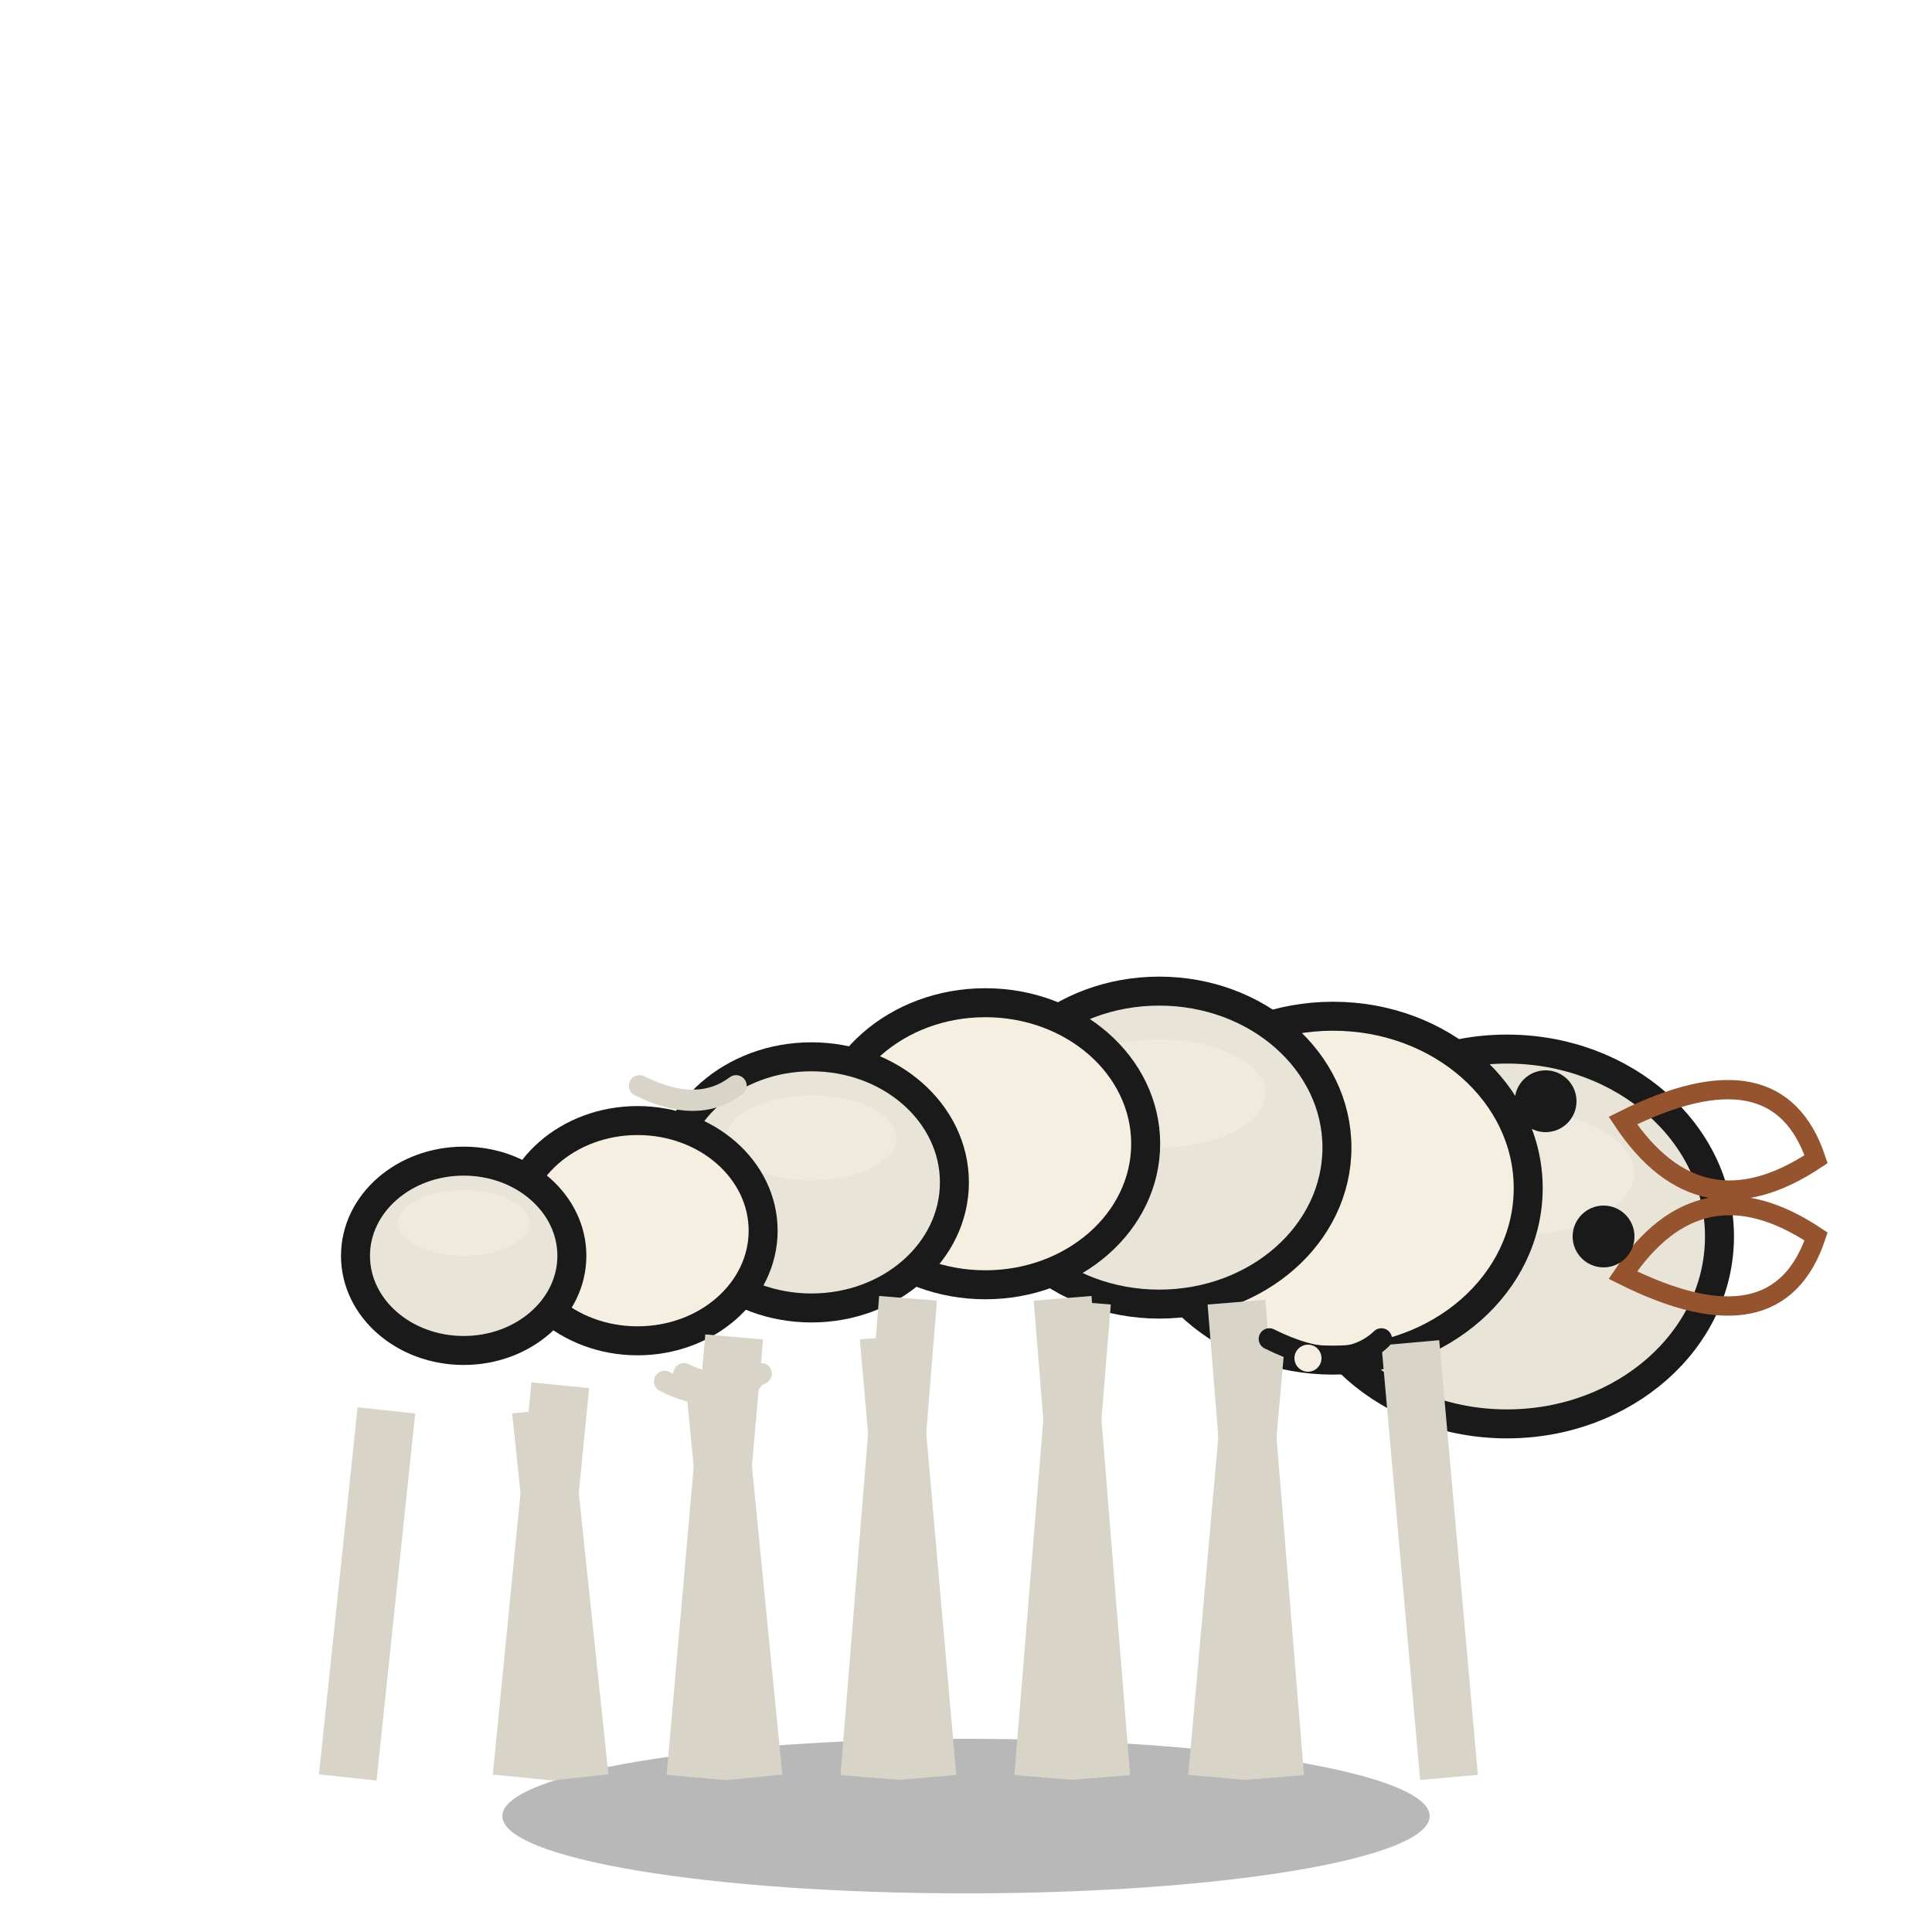
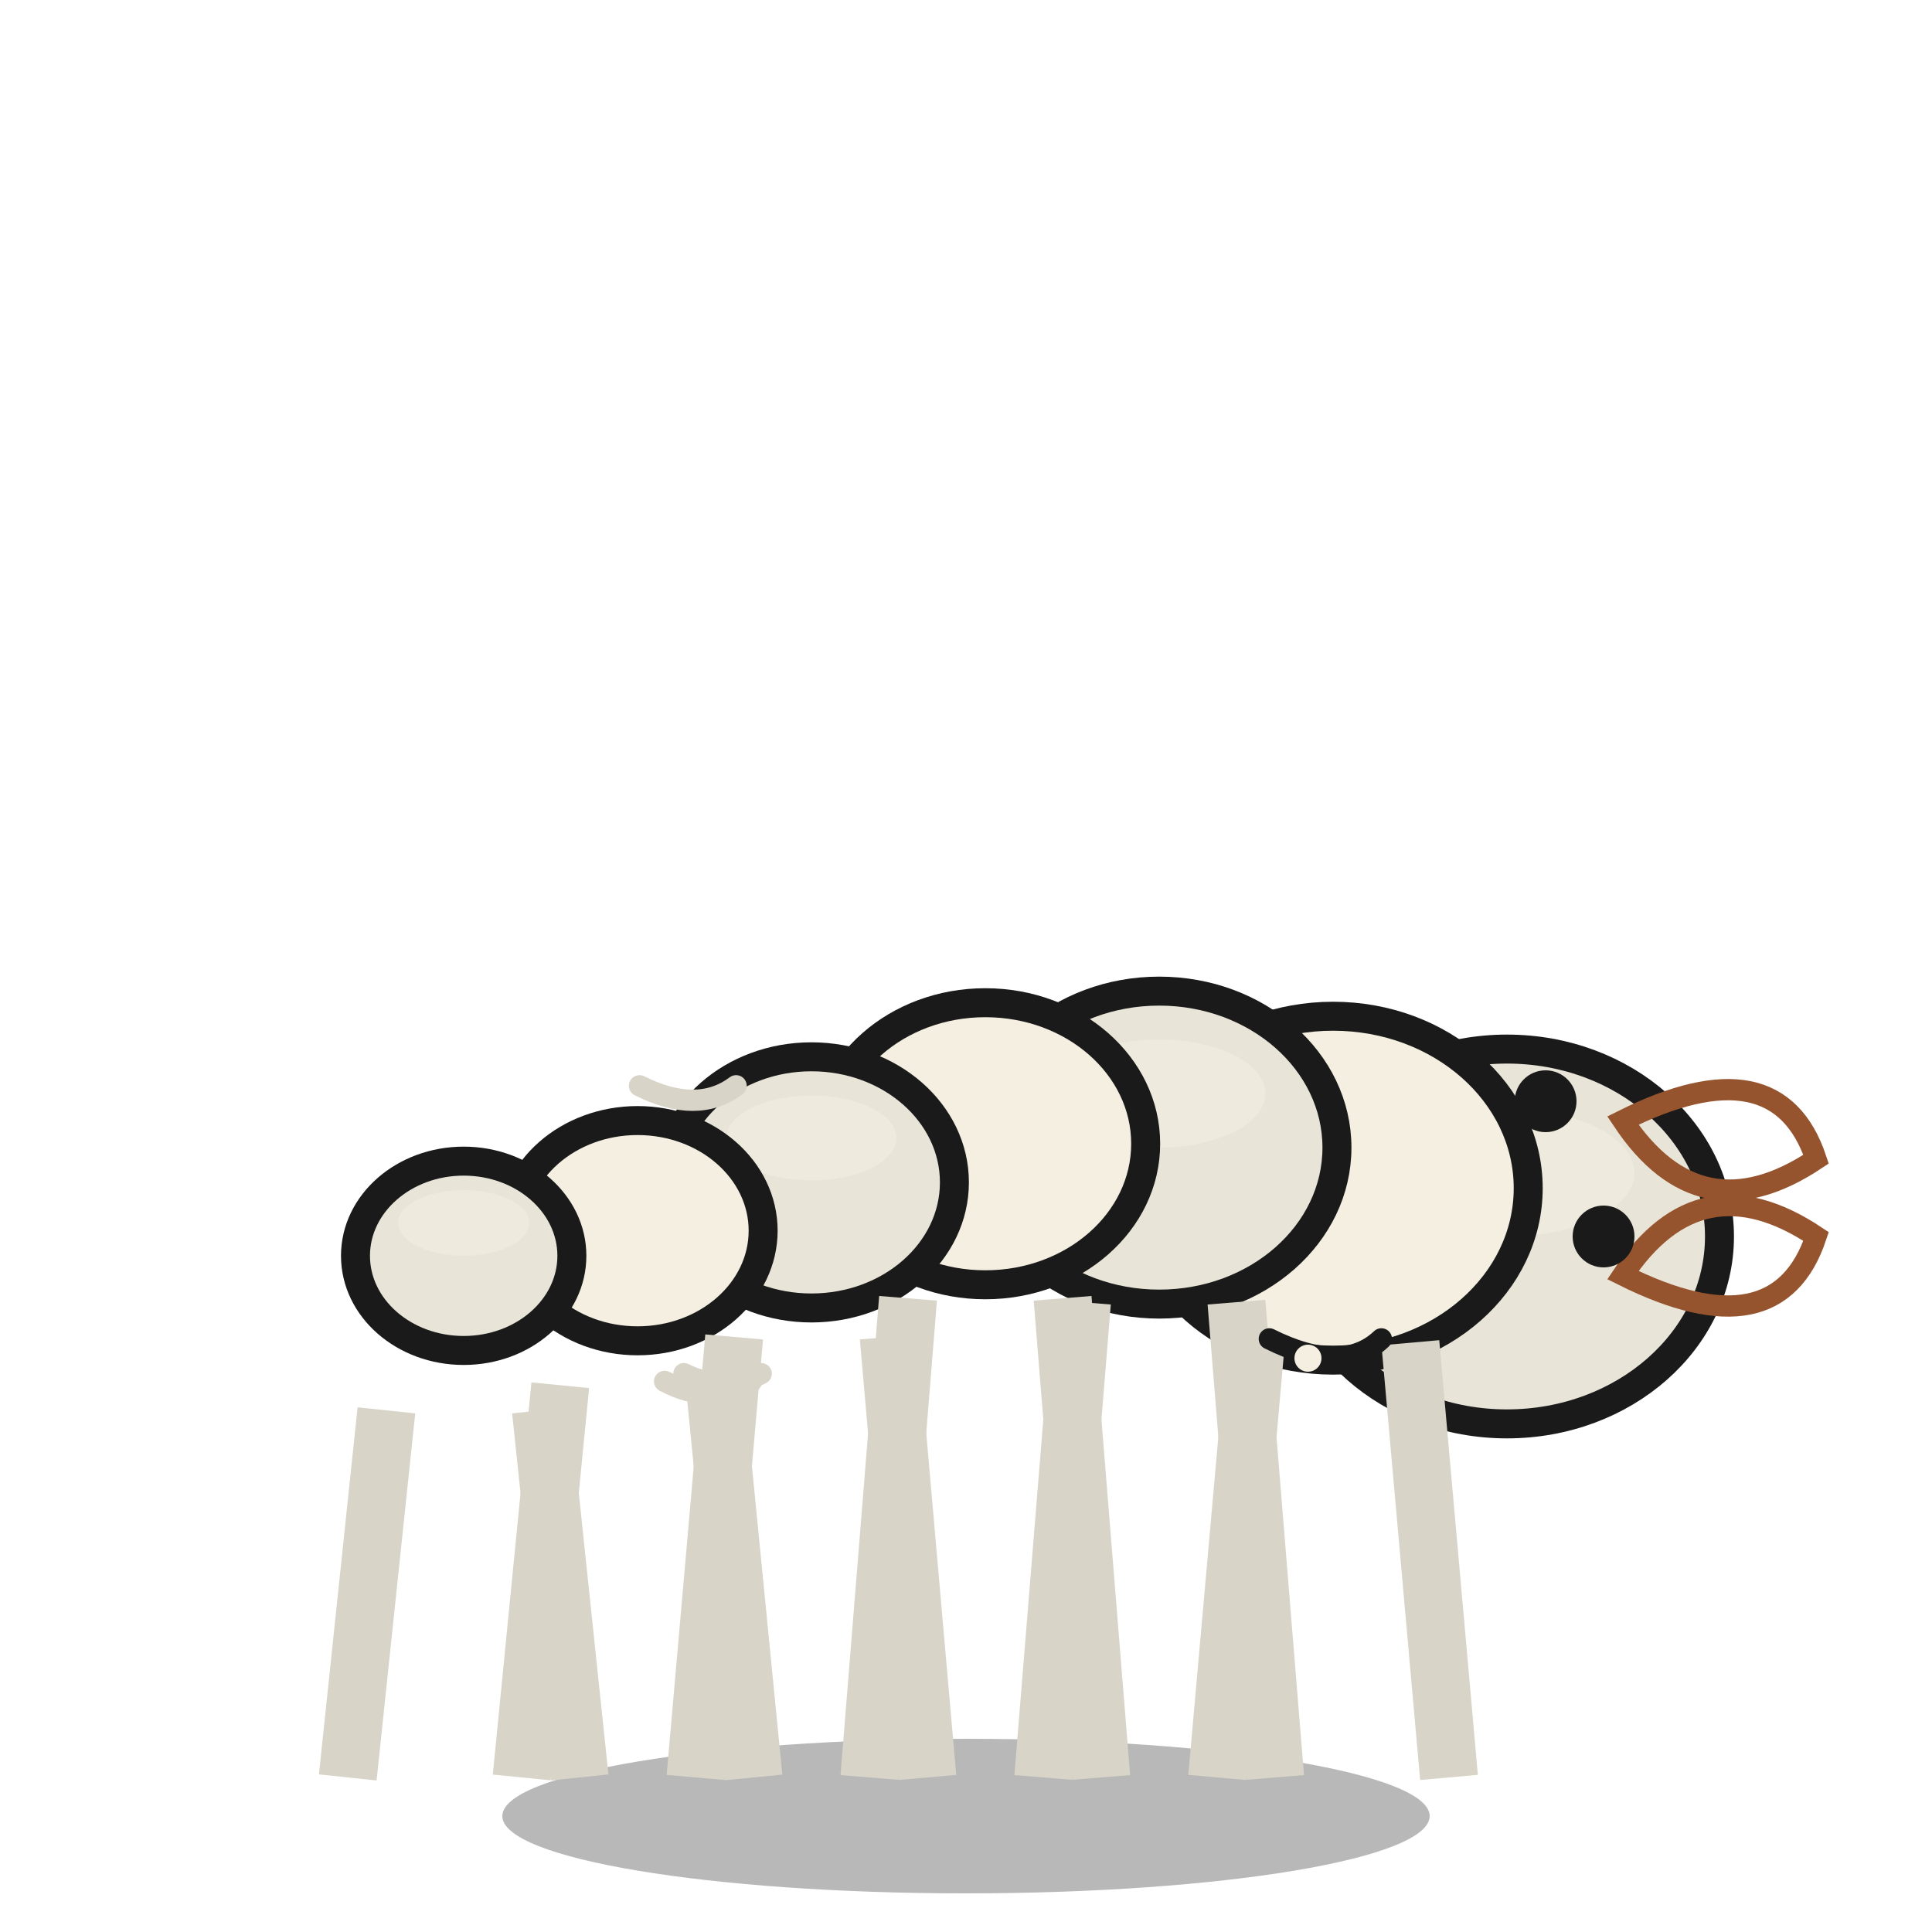
<svg xmlns="http://www.w3.org/2000/svg" viewBox="0 0 100 100" width="100" height="100">
  <g transform="scale(1)">
    <ellipse cx="50" cy="94" rx="24" ry="4" fill="rgba(0,0,0,0.28)" />
    <ellipse cx="78" cy="64" rx="11" ry="9.7" fill="#e8e4d8" stroke="#1a1a1a" stroke-width="1.5" />
    <ellipse cx="78" cy="60.7" rx="6.6" ry="3.3" fill="#f4efe1" opacity="0.5" />
    <ellipse cx="69" cy="61.5" rx="10.1" ry="8.9" fill="#f4efe1" stroke="#1a1a1a" stroke-width="1.5" />
    <ellipse cx="69" cy="58.5" rx="6.1" ry="3" fill="#f4efe1" opacity="0.5" />
    <ellipse cx="60" cy="59.4" rx="9.2" ry="8.1" fill="#e8e4d8" stroke="#1a1a1a" stroke-width="1.5" />
    <ellipse cx="60" cy="56.6" rx="5.5" ry="2.8" fill="#f4efe1" opacity="0.5" />
    <ellipse cx="51" cy="59.2" rx="8.3" ry="7.3" fill="#f4efe1" stroke="#1a1a1a" stroke-width="1.5" />
    <ellipse cx="51" cy="56.7" rx="5" ry="2.5" fill="#f4efe1" opacity="0.5" />
    <ellipse cx="42" cy="61.2" rx="7.4" ry="6.5" fill="#e8e4d8" stroke="#1a1a1a" stroke-width="1.5" />
    <ellipse cx="42" cy="58.9" rx="4.4" ry="2.2" fill="#f4efe1" opacity="0.5" />
    <ellipse cx="33" cy="63.7" rx="6.5" ry="5.7" fill="#f4efe1" stroke="#1a1a1a" stroke-width="1.5" />
    <ellipse cx="33" cy="61.8" rx="3.9" ry="2" fill="#f4efe1" opacity="0.5" />
    <ellipse cx="24" cy="65" rx="5.6" ry="4.9" fill="#e8e4d8" stroke="#1a1a1a" stroke-width="1.5" />
    <ellipse cx="24" cy="63.3" rx="3.4" ry="1.7" fill="#f4efe1" opacity="0.5" />
    <line x1="65" y1="69.5" x2="63" y2="92" stroke="#d8d4c8" stroke-width="3" />
    <line x1="73" y1="69.5" x2="75" y2="92" stroke="#d8d4c8" stroke-width="3" />
    <line x1="56" y1="67.4" x2="54" y2="92" stroke="#d8d4c8" stroke-width="3" />
    <line x1="64" y1="67.4" x2="66" y2="92" stroke="#d8d4c8" stroke-width="3" />
    <line x1="47" y1="67.2" x2="45" y2="92" stroke="#d8d4c8" stroke-width="3" />
    <line x1="55" y1="67.2" x2="57" y2="92" stroke="#d8d4c8" stroke-width="3" />
    <line x1="38" y1="69.2" x2="36" y2="92" stroke="#d8d4c8" stroke-width="3" />
    <line x1="46" y1="69.2" x2="48" y2="92" stroke="#d8d4c8" stroke-width="3" />
    <line x1="29" y1="71.7" x2="27" y2="92" stroke="#d8d4c8" stroke-width="3" />
    <line x1="37" y1="71.7" x2="39" y2="92" stroke="#d8d4c8" stroke-width="3" />
    <line x1="20" y1="73" x2="18" y2="92" stroke="#d8d4c8" stroke-width="3" />
    <line x1="28" y1="73" x2="30" y2="92" stroke="#d8d4c8" stroke-width="3" />
-     <path d="M84 58 q8 -4 10 2 q-6 4 -10 -2 Z" fill="none" stroke="#96542e" stroke-width="NaN" stroke-linecap="round" />
-     <path d="M84 66 q8 4 10 -2 q-6 -4 -10 2 Z" fill="none" stroke="#96542e" stroke-width="NaN" stroke-linecap="round" />
+     <path d="M84 58 q8 -4 10 2 q-6 4 -10 -2 Z" fill="none" stroke="#96542e" stroke-width="1.1" stroke-linecap="round" />
+     <path d="M84 66 q8 4 10 -2 q-6 -4 -10 2 Z" fill="none" stroke="#96542e" stroke-width="1.1" stroke-linecap="round" />
    <circle cx="80" cy="57" r="1.6" fill="#1a1a1a" />
    <circle cx="83" cy="64" r="1.6" fill="#1a1a1a" />
    <path d="M34.4 71.5 q2.5 1.3 4.5 0" fill="none" stroke="#d8d4c8" stroke-width="1.1" stroke-linecap="round" />
    <path d="M35.4 71.1 q2 1 4 0" fill="none" stroke="#d8d4c8" stroke-width="1.1" stroke-linecap="round" />
    <path d="M65.7 69.3 q3.8 1.9 5.8 0" fill="none" stroke="#1a1a1a" stroke-width="1.1" stroke-linecap="round" />
    <circle cx="67.7" cy="70.3" r="0.7" fill="#f4efe1" />
    <path d="M33.1 56.2 q3 1.5 5 0" fill="none" stroke="#d8d4c8" stroke-width="1.1" stroke-linecap="round" />
  </g>
</svg>
